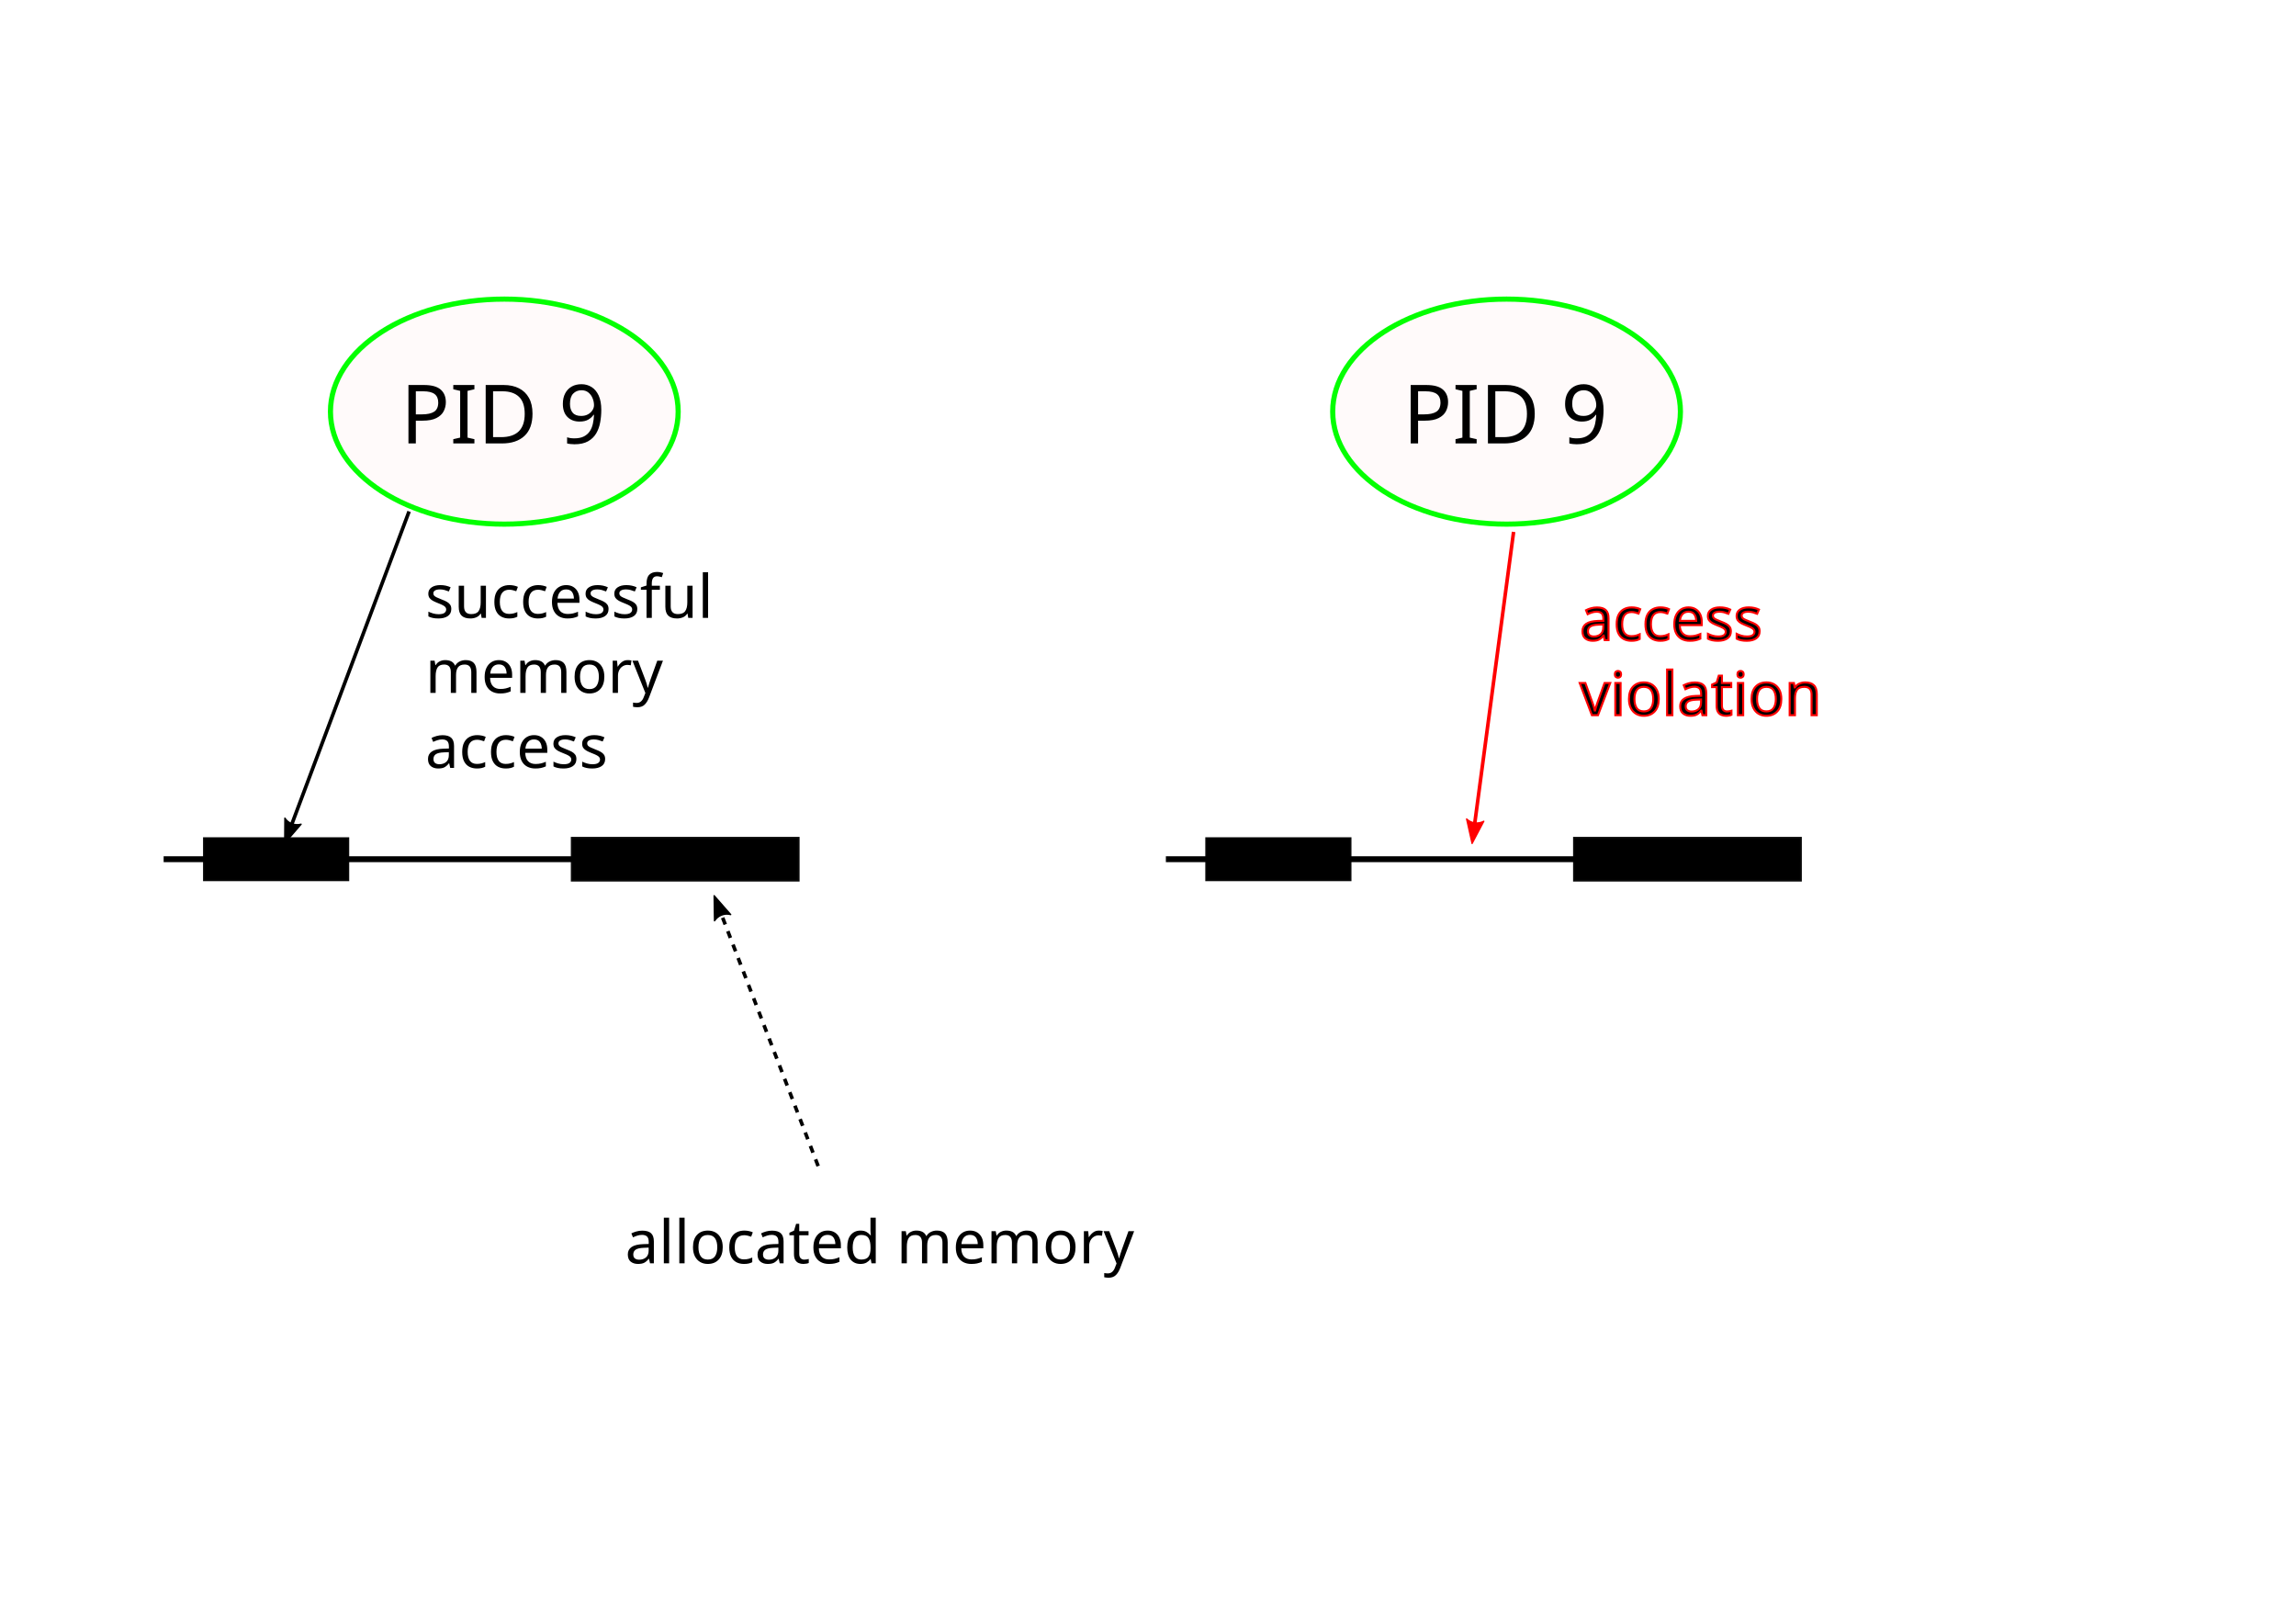
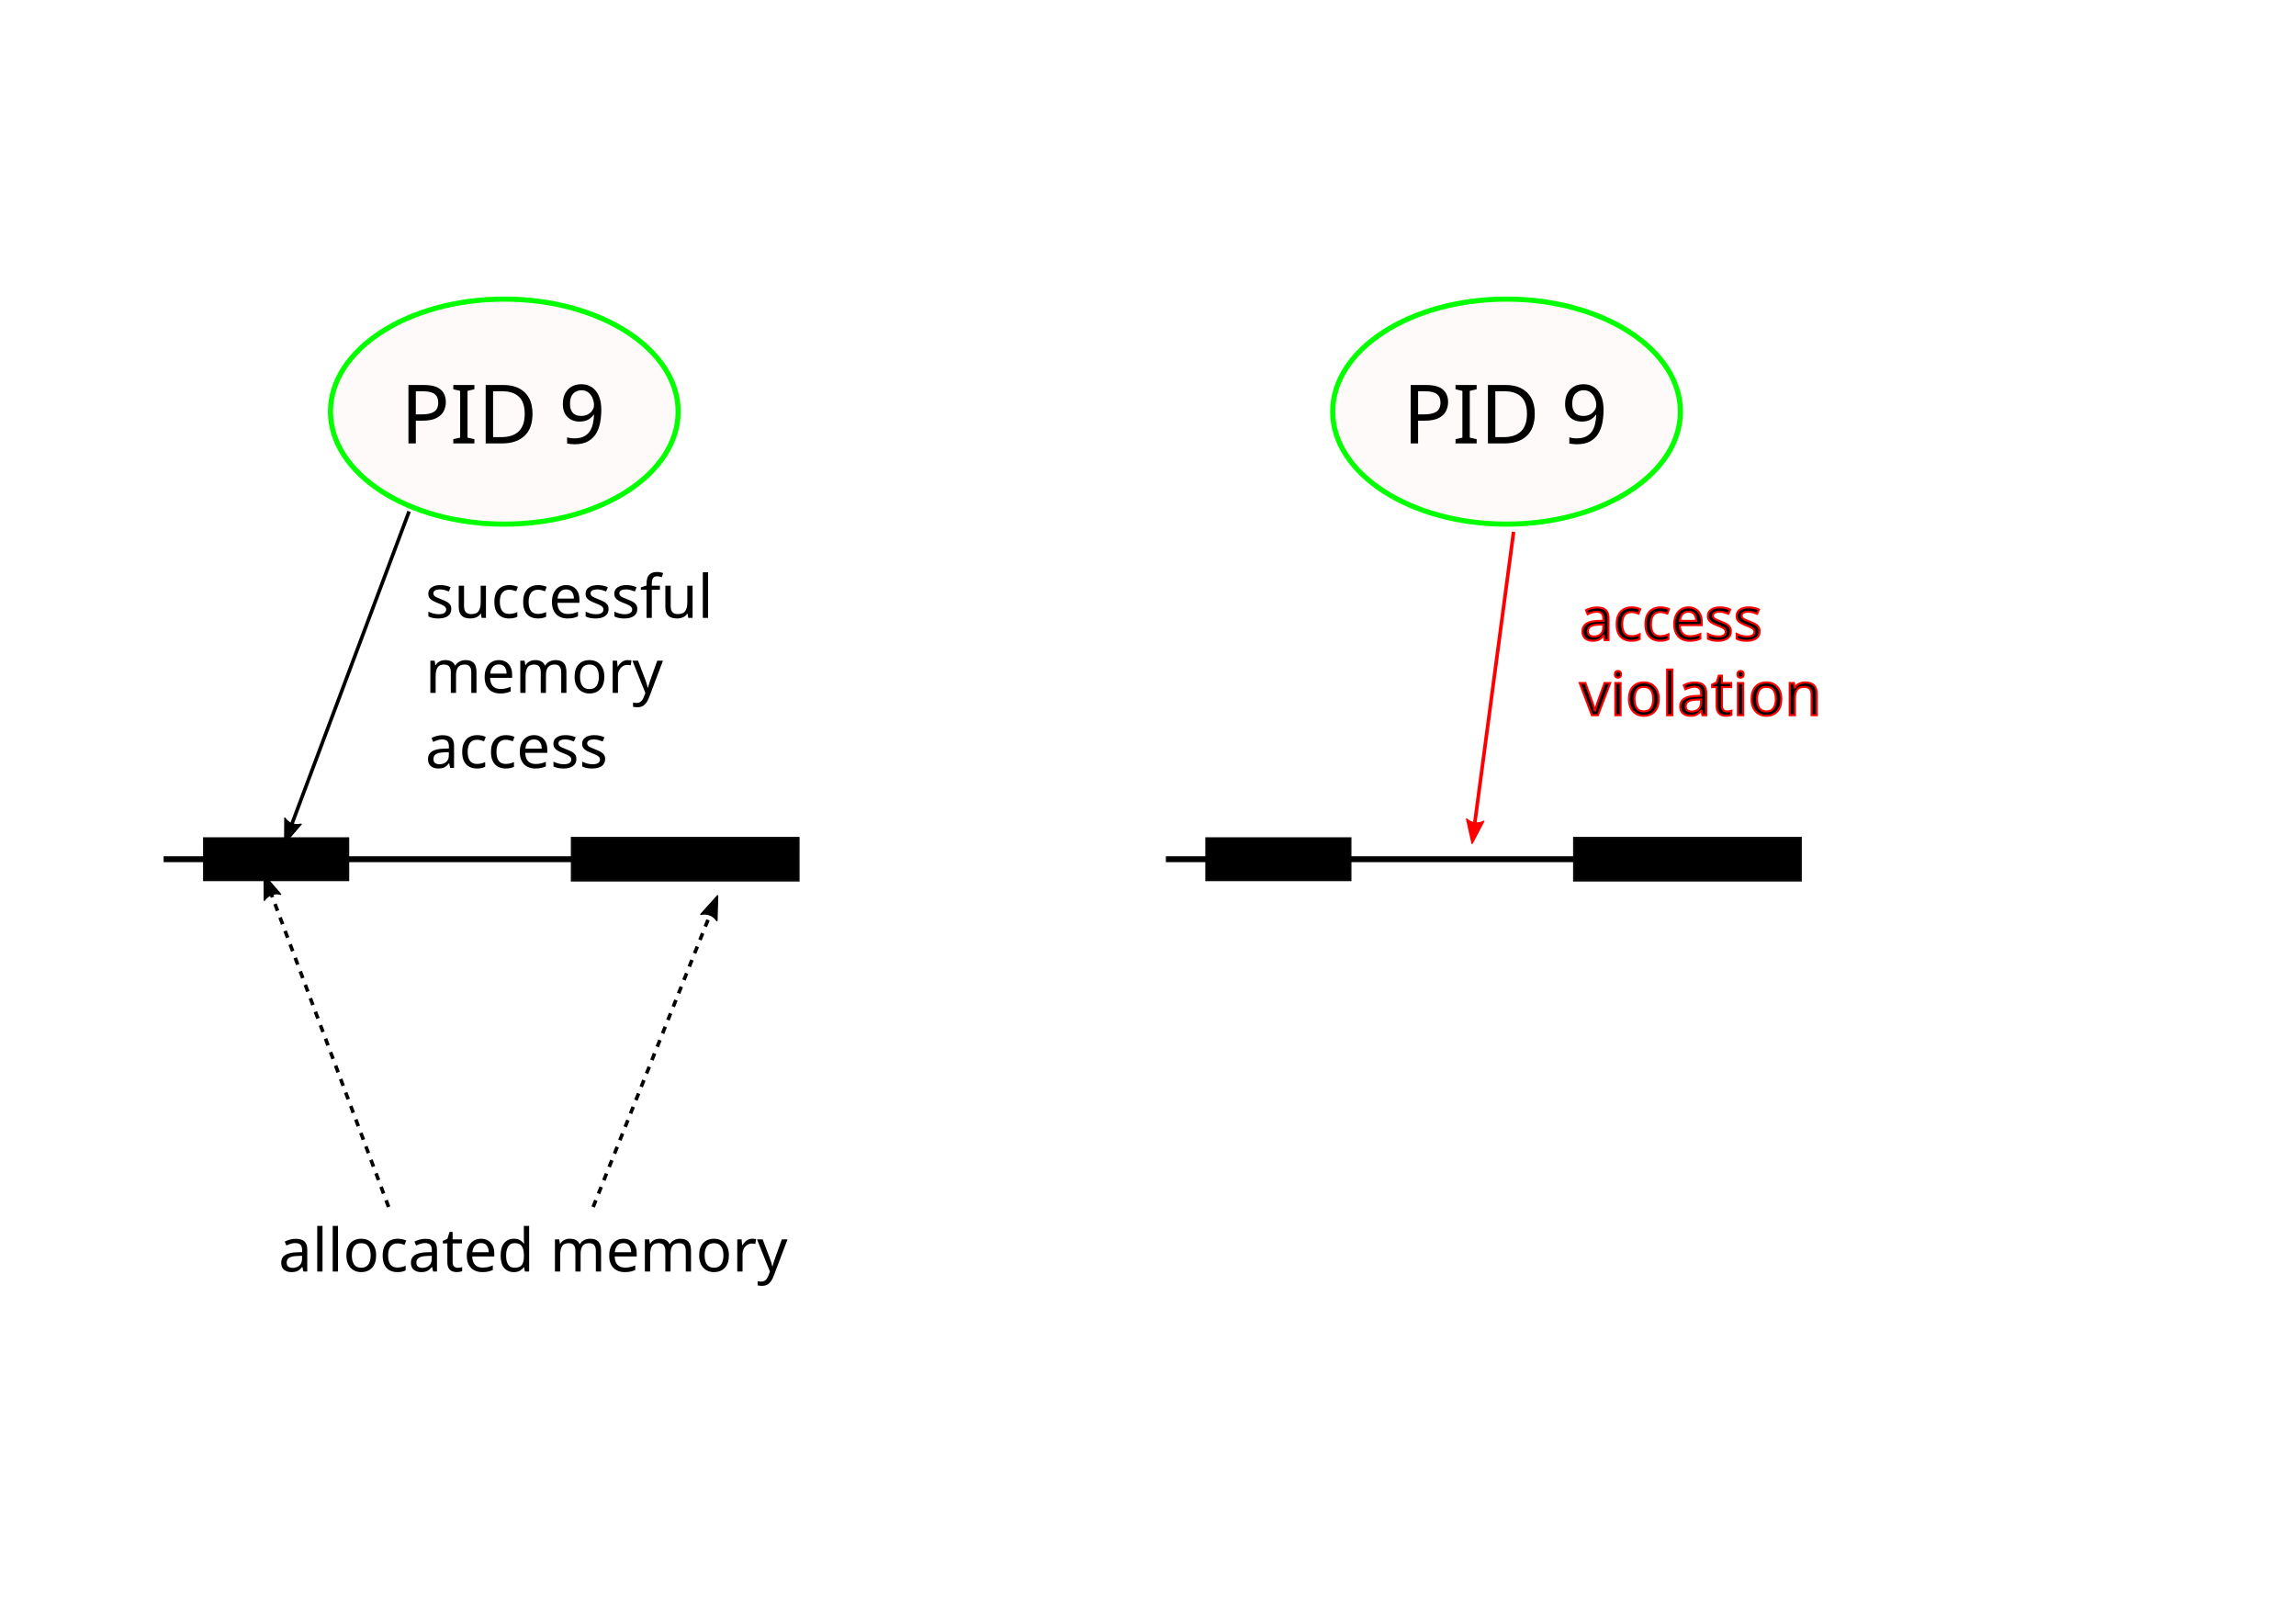
<svg xmlns="http://www.w3.org/2000/svg" width="297mm" height="210mm" viewBox="0 0 1122.52 793.701" version="1.1" id="svg5">
  <defs id="defs2">
    <marker style="overflow:visible;" id="Arrow1Mend" refX="0.0" refY="0.0" orient="auto">
      <path transform="scale(0.4) rotate(180) translate(10,0)" style="fill-rule:evenodd;fill:context-stroke;stroke:context-stroke;stroke-width:1.0pt;" d="M 0.0,0.0 L 5.0,-5.0 L -12.5,0.0 L 5.0,5.0 L 0.0,0.0 z " id="path1537" />
    </marker>
    <marker style="overflow:visible;" id="Arrow1Lend" refX="0.0" refY="0.0" orient="auto">
      <path transform="scale(0.8) rotate(180) translate(12.5,0)" style="fill-rule:evenodd;fill:context-stroke;stroke:context-stroke;stroke-width:1.0pt;" d="M 0.0,0.0 L 5.0,-5.0 L -12.5,0.0 L 5.0,5.0 L 0.0,0.0 z " id="path1531" />
    </marker>
    <marker style="overflow:visible;" id="marker19348" refX="0.0" refY="0.0" orient="auto">
      <path transform="scale(0.6) rotate(180) translate(0,0)" d="M 8.719,4.034 L -2.207,0.016 L 8.719,-4.002 C 6.973,-1.63 6.983,1.616 8.719,4.034 z " style="stroke:context-stroke;fill-rule:evenodd;fill:context-stroke;stroke-width:0.625;stroke-linejoin:round;" id="path19346" />
    </marker>
    <marker style="overflow:visible;" id="marker1808" refX="0.0" refY="0.0" orient="auto">
      <path transform="scale(0.6) rotate(180) translate(0,0)" d="M 8.719,4.034 L -2.207,0.016 L 8.719,-4.002 C 6.973,-1.63 6.983,1.616 8.719,4.034 z " style="stroke:context-stroke;fill-rule:evenodd;fill:context-stroke;stroke-width:0.625;stroke-linejoin:round;" id="path1806" />
    </marker>
    <marker style="overflow:visible;" id="marker1798" refX="0.0" refY="0.0" orient="auto">
      <path transform="scale(0.6) rotate(180) translate(0,0)" d="M 8.719,4.034 L -2.207,0.016 L 8.719,-4.002 C 6.973,-1.63 6.983,1.616 8.719,4.034 z " style="stroke:context-stroke;fill-rule:evenodd;fill:context-stroke;stroke-width:0.625;stroke-linejoin:round;" id="path1796" />
    </marker>
    <marker style="overflow:visible;" id="Arrow2Mend" refX="0.0" refY="0.0" orient="auto">
      <path transform="scale(0.6) rotate(180) translate(0,0)" d="M 8.719,4.034 L -2.207,0.016 L 8.719,-4.002 C 6.973,-1.63 6.983,1.616 8.719,4.034 z " style="stroke:context-stroke;fill-rule:evenodd;fill:context-stroke;stroke-width:0.625;stroke-linejoin:round;" id="path1555" />
    </marker>
    <marker style="overflow:visible" id="marker19348-6" refX="0" refY="0" orient="auto">
      <path transform="scale(-0.6)" d="M 8.719,4.034 -2.207,0.016 8.719,-4.002 c -1.745,2.372 -1.735,5.617 -6e-7,8.035 z" style="fill:context-stroke;fill-rule:evenodd;stroke:context-stroke;stroke-width:0.625;stroke-linejoin:round" id="path19346-2" />
    </marker>
    <marker style="overflow:visible" id="marker1798-9" refX="0" refY="0" orient="auto">
      <path transform="scale(-0.6)" d="M 8.719,4.034 -2.207,0.016 8.719,-4.002 c -1.745,2.372 -1.735,5.617 -6e-7,8.035 z" style="fill:context-stroke;fill-rule:evenodd;stroke:context-stroke;stroke-width:0.625;stroke-linejoin:round" id="path1796-1" />
    </marker>
    <marker style="overflow:visible" id="marker1798-7" refX="0" refY="0" orient="auto">
      <path transform="scale(-0.6)" d="M 8.719,4.034 -2.207,0.016 8.719,-4.002 c -1.745,2.372 -1.735,5.617 -6e-7,8.035 z" style="fill:context-stroke;fill-rule:evenodd;stroke:context-stroke;stroke-width:0.625;stroke-linejoin:round" id="path1796-0" />
    </marker>
+     <marker style="overflow:visible" id="marker1798-7-3" refX="0" refY="0" orient="auto">
+       <path transform="scale(-0.6)" d="M 8.719,4.034 -2.207,0.016 8.719,-4.002 c -1.745,2.372 -1.735,5.617 -6e-7,8.035 z" style="fill:context-stroke;fill-rule:evenodd;stroke:context-stroke;stroke-width:0.625;stroke-linejoin:round" id="path1796-0-6" />
+     </marker>
  </defs>
  <g id="layer1">
    <g id="g1685" transform="translate(-280,-9.99999)">
      <g id="g26073" transform="translate(56.88389,18.0964)">
        <ellipse style="fill:#fffafa;fill-opacity:1;stroke:#03ff00;stroke-width:2.513;stroke-miterlimit:4;stroke-dasharray:none;stroke-opacity:1" id="path11439-7" cx="469.676" cy="193.11" rx="85" ry="55" />
        <text xml:space="preserve" style="font-style:normal;font-weight:normal;font-size:40px;line-height:1.25;font-family:sans-serif;fill:#000000;fill-opacity:1;stroke:none" x="418.933" y="208.662" id="text16288-92">
          <tspan id="tspan16286-0" x="418.933" y="208.662">PID 9</tspan>
        </text>
      </g>
    </g>
    <path style="fill:none;stroke:#000000;stroke-width:2.891;stroke-linecap:butt;stroke-linejoin:miter;stroke-miterlimit:4;stroke-dasharray:none;stroke-opacity:1" d="m 80,420 c 310,0 310,0 310,0" id="path20396-1" />
    <rect style="fill:#000000;fill-opacity:1;stroke:#000000;stroke-width:1.843;stroke-miterlimit:4;stroke-dasharray:none;stroke-opacity:0.961" id="rect21216-0" width="110" height="20" x="280" y="410" />
    <rect style="fill:#000000;fill-opacity:1;stroke:#000000;stroke-width:1.47;stroke-miterlimit:4;stroke-dasharray:none;stroke-opacity:0.961" id="rect21216-23" width="70" height="20" x="100" y="410" />
    <g id="g1685-3" transform="translate(210,-9.99998)">
      <g id="g26073-6" transform="translate(56.88389,18.0964)">
        <ellipse style="fill:#fffafa;fill-opacity:1;stroke:#03ff00;stroke-width:2.513;stroke-miterlimit:4;stroke-dasharray:none;stroke-opacity:1" id="path11439-7-7" cx="469.676" cy="193.11" rx="85" ry="55" />
        <text xml:space="preserve" style="font-style:normal;font-weight:normal;font-size:40px;line-height:1.25;font-family:sans-serif;fill:#000000;fill-opacity:1;stroke:none" x="418.933" y="208.662" id="text16288-92-5">
          <tspan id="tspan16286-0-3" x="418.933" y="208.662">PID 9</tspan>
        </text>
      </g>
    </g>
    <path style="fill:none;stroke:#000000;stroke-width:2.891;stroke-linecap:butt;stroke-linejoin:miter;stroke-miterlimit:4;stroke-dasharray:none;stroke-opacity:1" d="m 570,420 c 310,0 310,0 310,0" id="path20396-1-5" />
    <rect style="fill:#000000;fill-opacity:1;stroke:#000000;stroke-width:1.843;stroke-miterlimit:4;stroke-dasharray:none;stroke-opacity:0.961" id="rect21216-0-6" width="110" height="20" x="770" y="410" />
    <rect style="fill:#000000;fill-opacity:1;stroke:#000000;stroke-width:1.47;stroke-miterlimit:4;stroke-dasharray:none;stroke-opacity:0.961" id="rect21216-23-2" width="70" height="20" x="590" y="410" />
    <path style="fill:none;stroke:#000000;stroke-width:1.757;stroke-linecap:butt;stroke-linejoin:miter;stroke-opacity:1;stroke-miterlimit:4;stroke-dasharray:none;marker-end:url(#marker1798)" d="m 200,250 c -60,160 -60,160 -60,160" id="path1789" />
-     <path style="fill:none;stroke:#000000;stroke-width:1.757;stroke-linecap:butt;stroke-linejoin:miter;stroke-miterlimit:4;stroke-dasharray:3.515,3.515;stroke-opacity:1;marker-end:url(#marker1798-7);stroke-dashoffset:0" d="m 400,570 -50,-130" id="path1789-9" />
+     <path style="fill:none;stroke:#000000;stroke-width:1.757;stroke-linecap:butt;stroke-linejoin:miter;stroke-miterlimit:4;stroke-dasharray:3.515, 3.515;stroke-dashoffset:0;stroke-opacity:1;marker-end:url(#marker1798-7)" d="m 290,590 60,-150" id="path1789-9" />
+     <path style="fill:none;stroke:#000000;stroke-width:1.757;stroke-linecap:butt;stroke-linejoin:miter;stroke-miterlimit:4;stroke-dasharray:3.515, 3.515;stroke-dashoffset:0;stroke-opacity:1;marker-end:url(#marker1798-7-3)" d="m 190,590 -60,-160" id="path1789-9-7" />
    <path style="fill:none;stroke:#ff0000;stroke-width:1.757;stroke-linecap:butt;stroke-linejoin:miter;stroke-miterlimit:4;stroke-dasharray:none;stroke-opacity:1;marker-end:url(#marker1798-9)" d="m 740,260 -20,150" id="path1789-2" />
    <text xml:space="preserve" style="font-size:29.333px;line-height:1.25;font-family:sans-serif" x="207.906" y="302.024" id="text4813">
      <tspan id="tspan4811" x="207.906" y="302.024">successful</tspan>
      <tspan x="207.906" y="338.691" id="tspan7595">memory</tspan>
      <tspan x="207.906" y="375.357" id="tspan4815">access</tspan>
    </text>
    <text xml:space="preserve" style="font-size:29.333px;line-height:1.25;font-family:sans-serif;stroke:#ff0000;stroke-opacity:1" x="772.333" y="312.924" id="text9994">
      <tspan id="tspan9992" x="772.333" y="312.924">access</tspan>
      <tspan x="772.333" y="349.591" id="tspan9998">violation</tspan>
    </text>
-     <text xml:space="preserve" style="font-size:29.333px;line-height:1.25;font-family:sans-serif" x="305.598" y="617.543" id="text21825">
-       <tspan id="tspan21823" x="305.598" y="617.543">allocated memory</tspan>
+     <text xml:space="preserve" style="font-size:29.333px;line-height:1.25;font-family:sans-serif" x="136.138" y="621.538" id="text21825">
+       <tspan id="tspan21823" x="136.138" y="621.538">allocated memory</tspan>
    </text>
  </g>
</svg>
